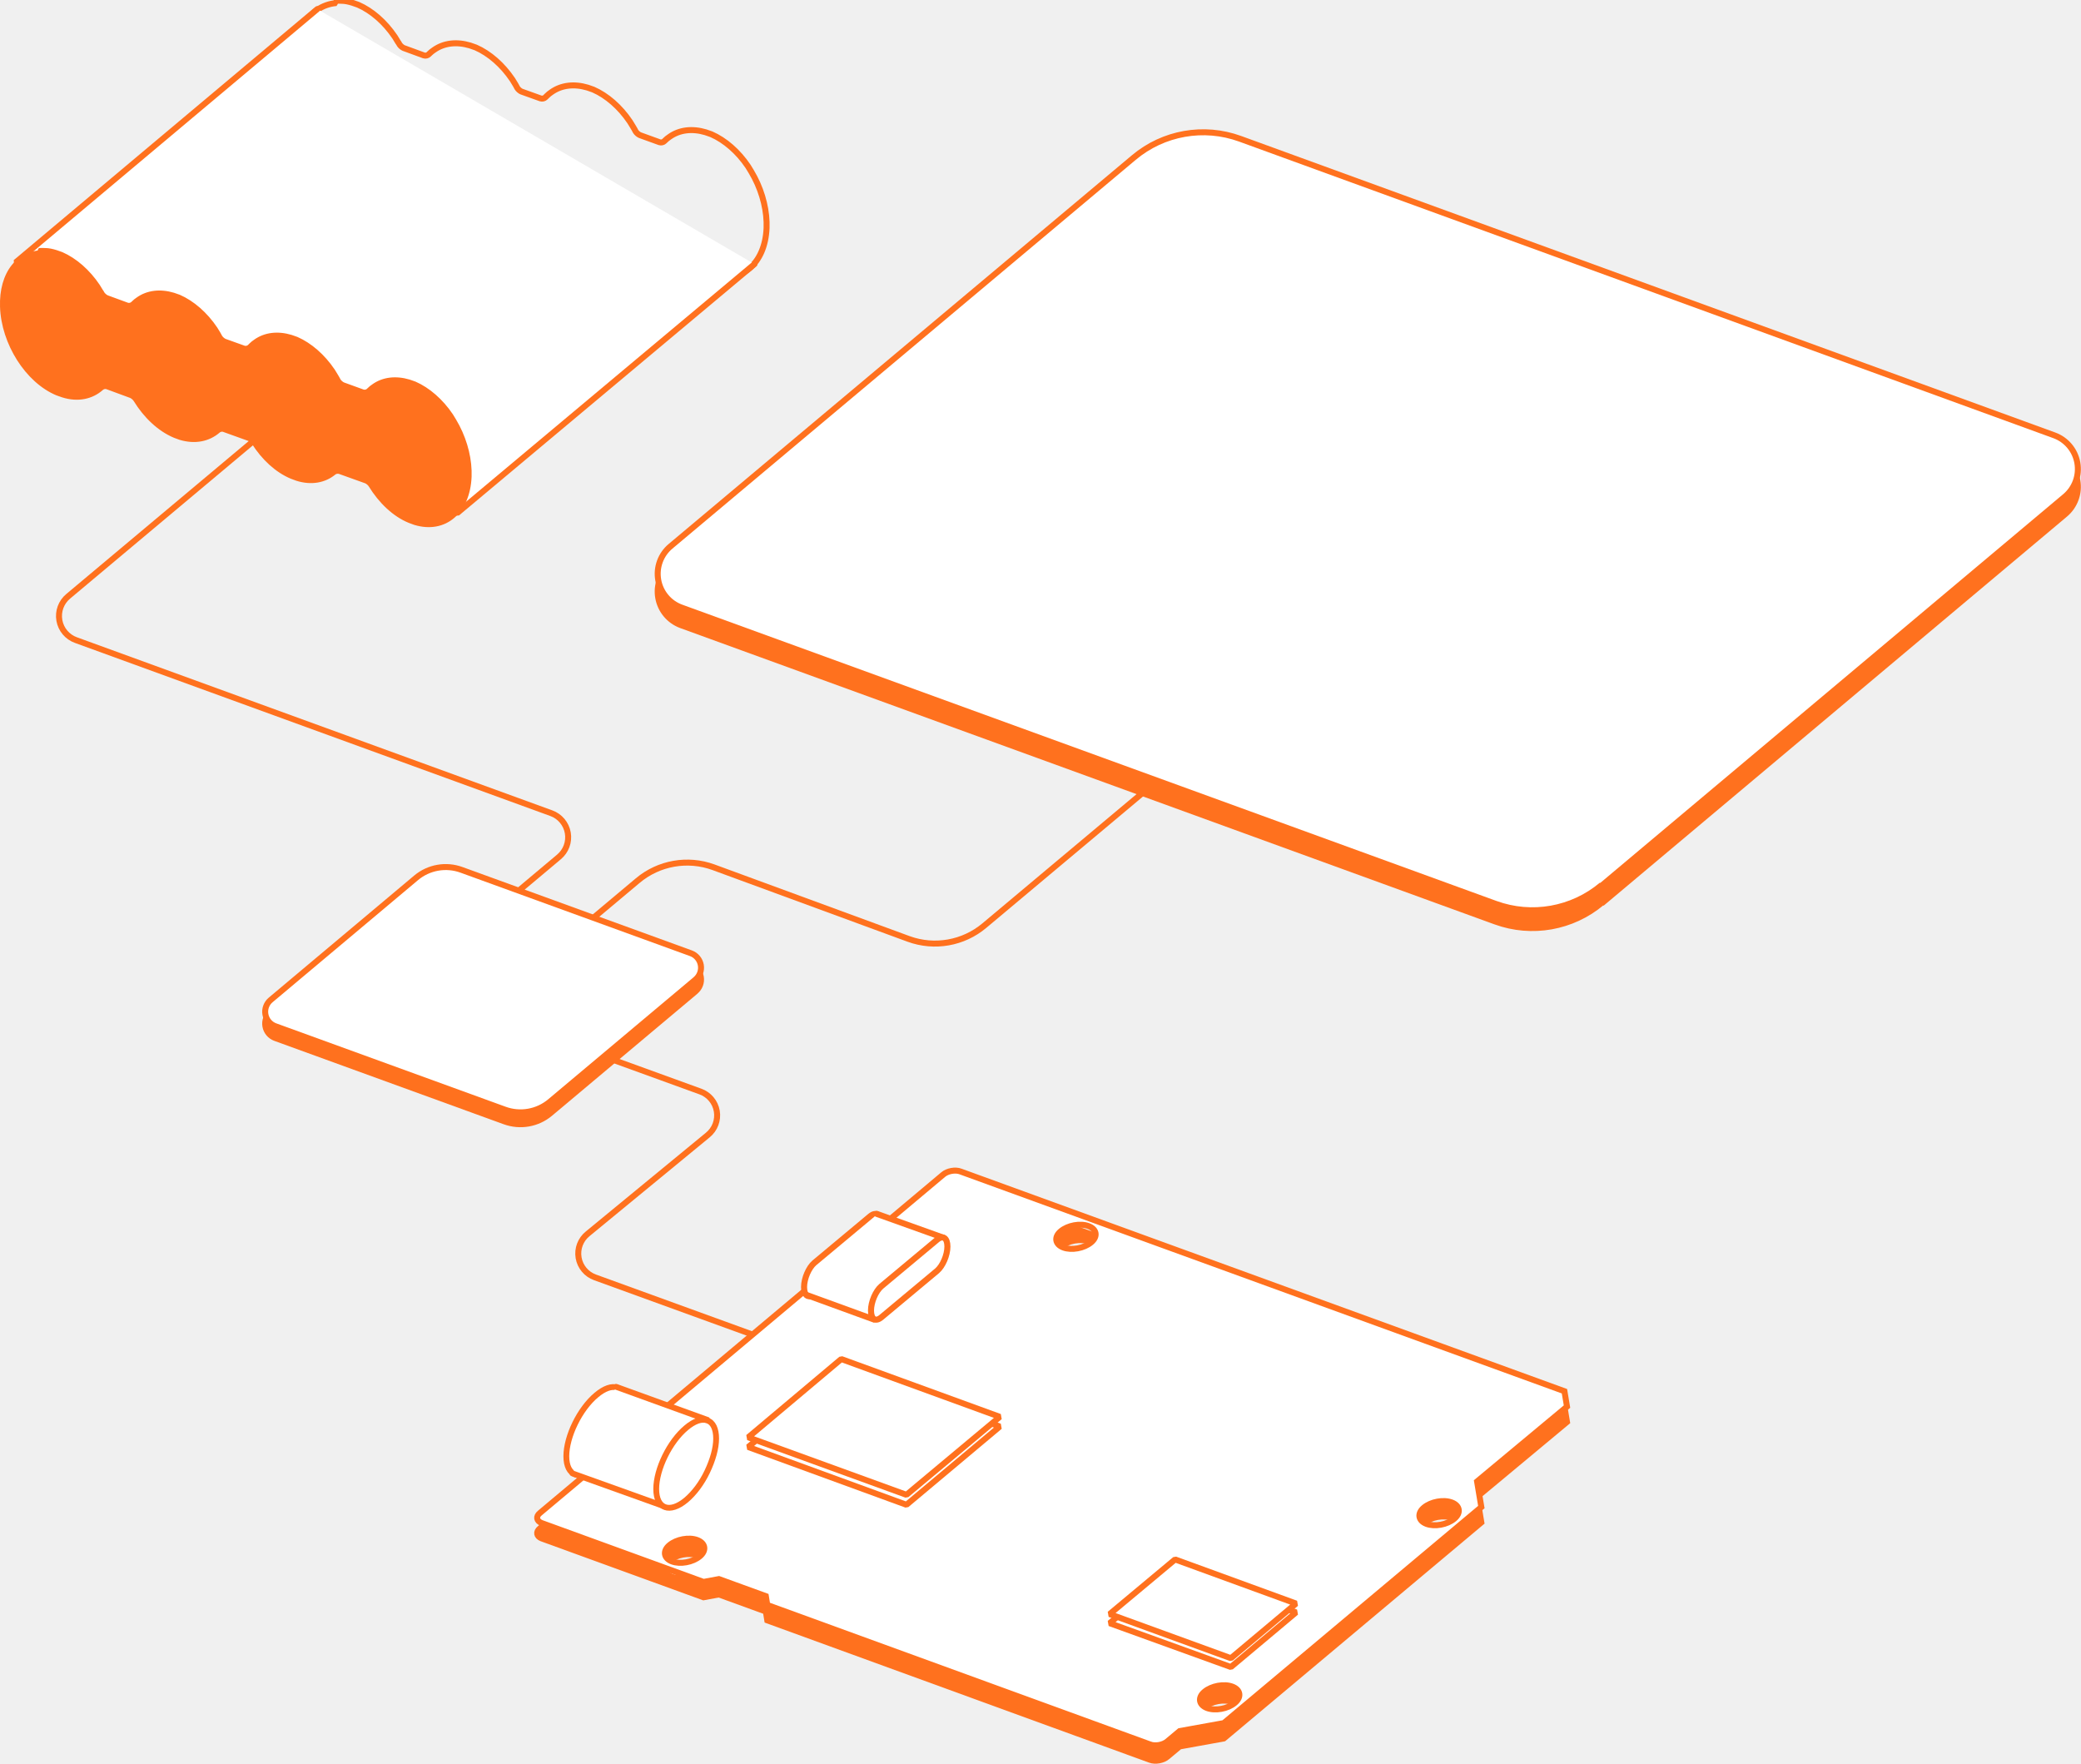
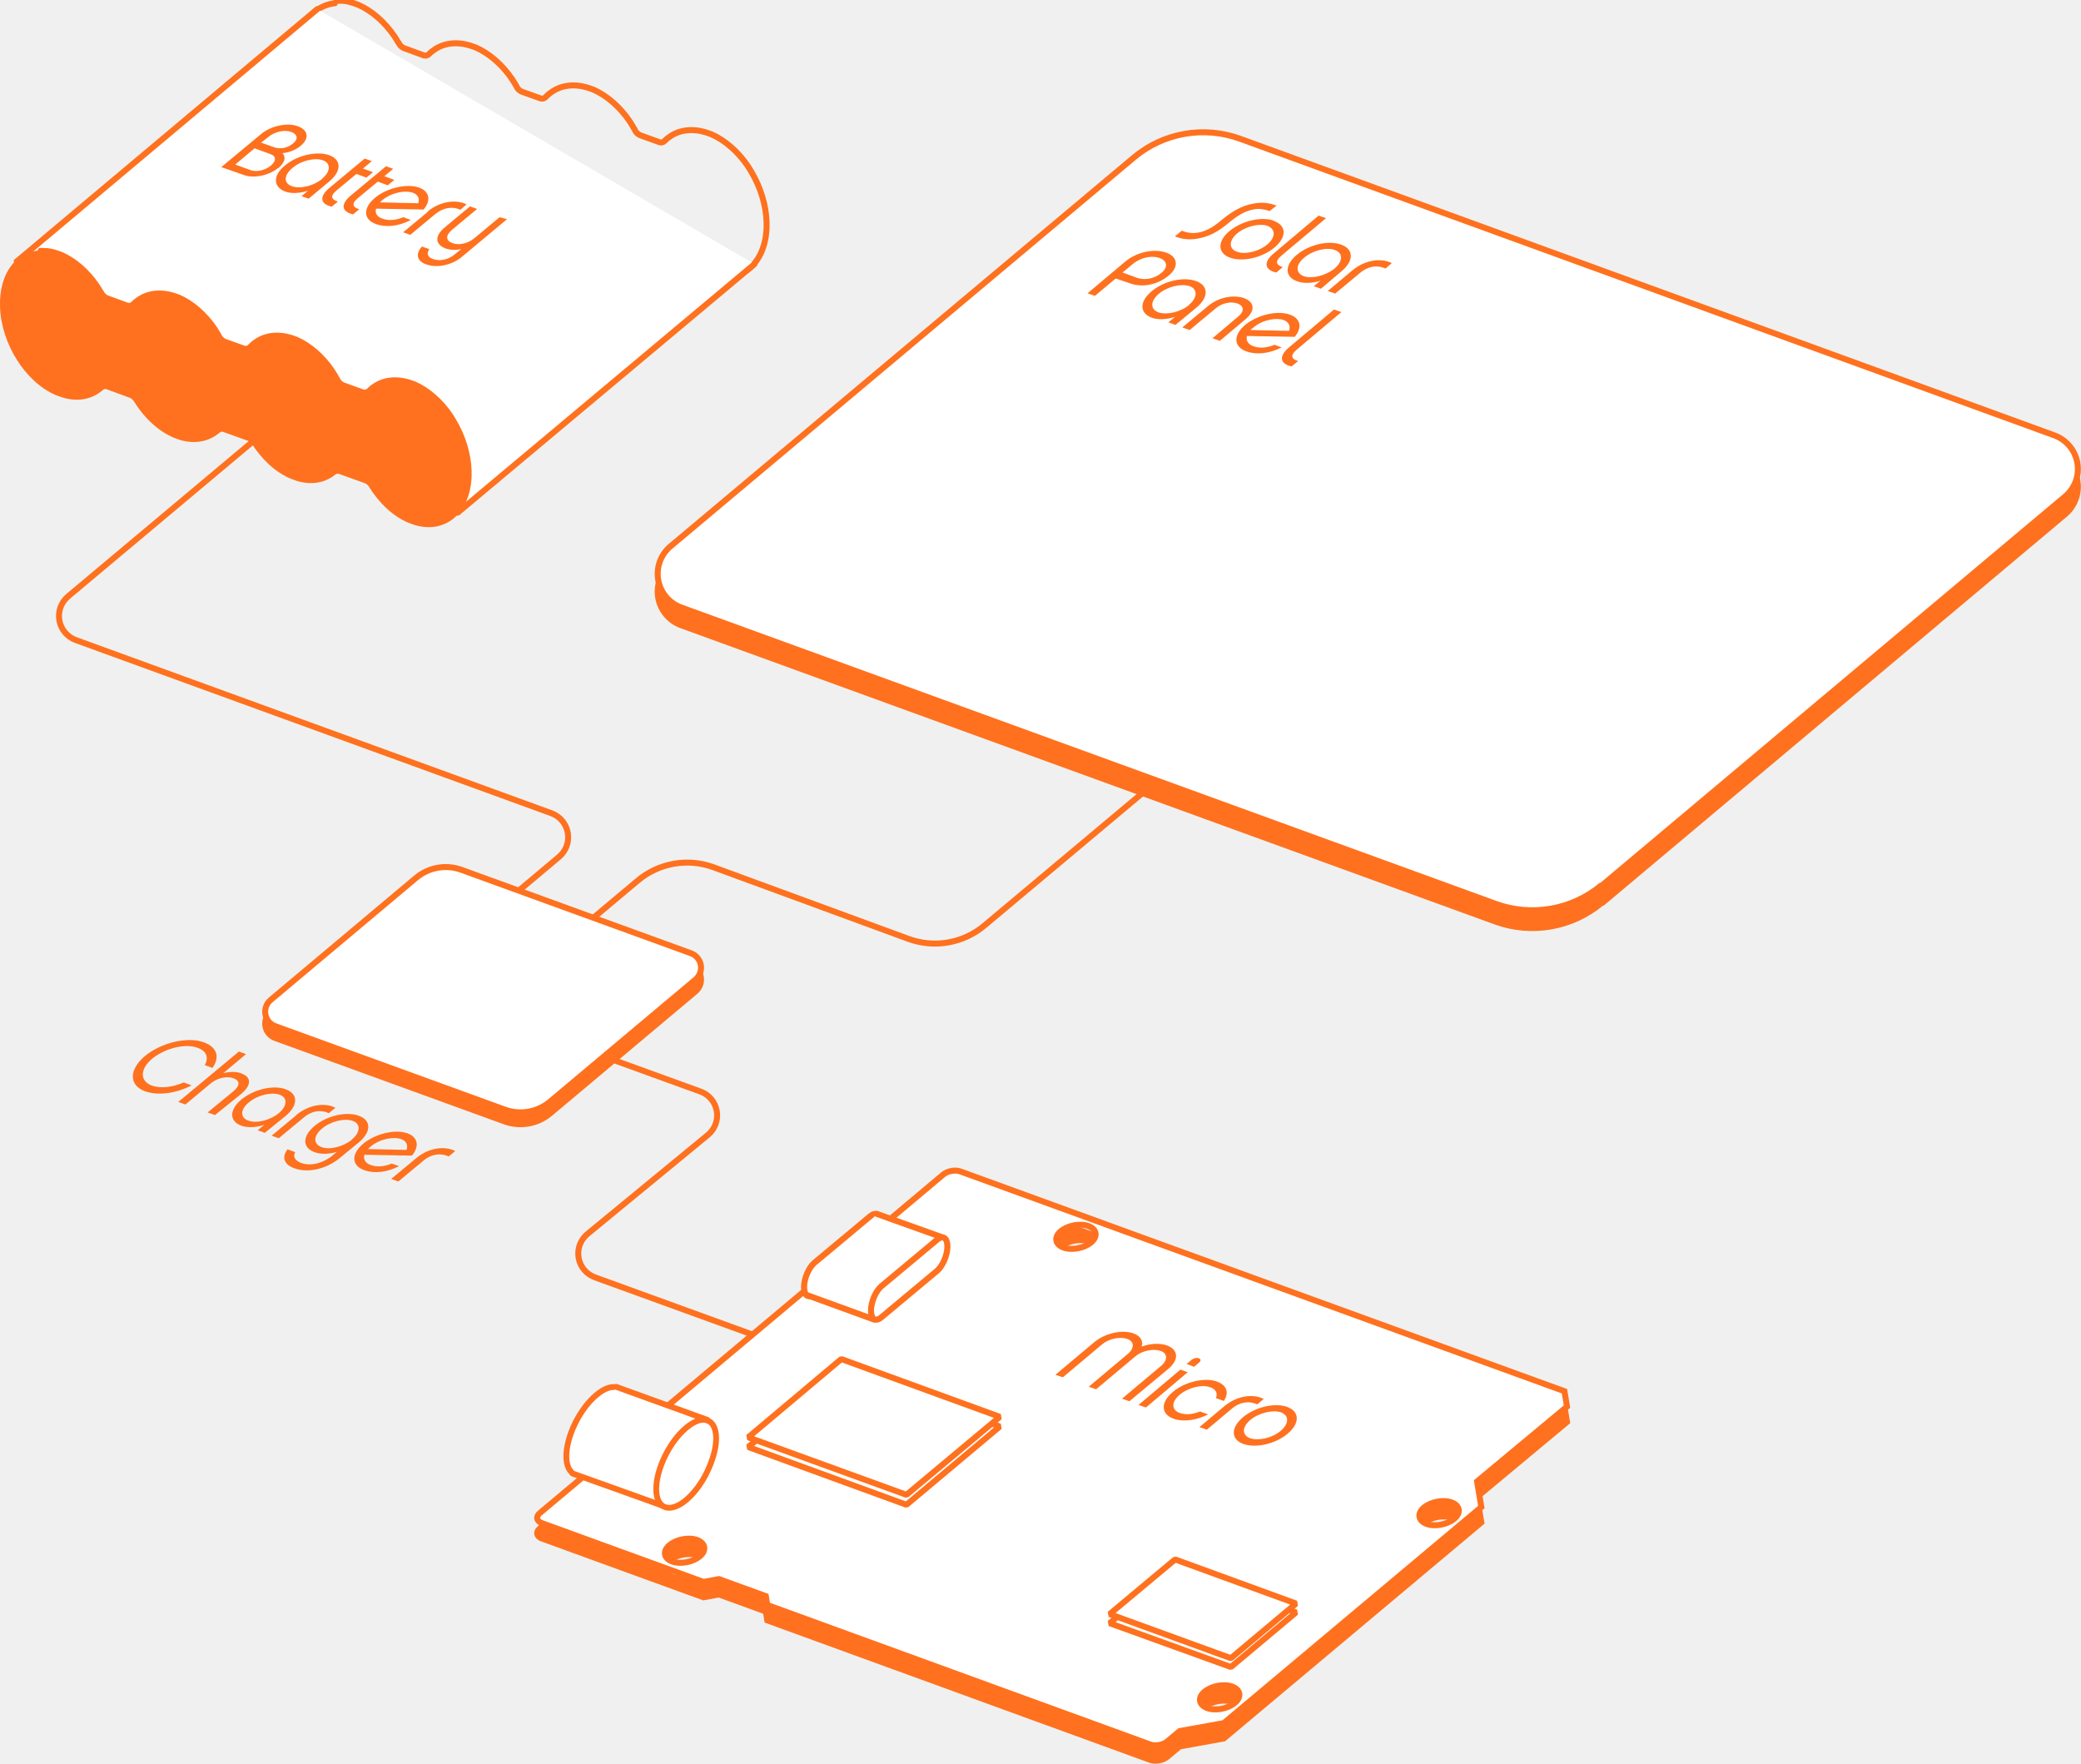
<svg xmlns="http://www.w3.org/2000/svg" width="7.312in" height="6.196in" viewBox="0 0 7.312 6.196" version="1.1" id="svg1" xml:space="preserve">
  <defs id="defs1">
    <style id="style1">
      .st0 {
        font-size: 2.8px;
      }

      .st0, .st1, .st2, .st3, .st4, .st5, .st6, .st7, .st8, .st9, .st10, .st11, .st12 {
        fill: #fff;
      }

      .st0, .st1, .st2, .st4, .st13, .st14, .st5, .st15, .st16, .st6, .st7, .st17, .st8, .st9, .st18, .st10, .st19, .st20, .st21, .st11, .st12 {
        isolation: isolate;
      }

      .st0, .st1, .st5, .st6, .st7, .st9, .st12 {
        font-family: ArialMT, Arial;
      }

      .st1 {
        font-size: 4.7px;
      }

      .st22 {
        fill: #80795b;
      }

      .st23 {
        fill: #d1c690;
      }

      .st24 {
        fill: #5e5b43;
      }

      .st2 {
        opacity: .6;
      }

      .st25 {
        stroke-width: .9px;
      }

      .st25, .st26, .st27, .st28, .st20, .st29 {
        fill: none;
      }

      .st25, .st27, .st28, .st29 {
        stroke-miterlimit: 5;
      }

      .st25, .st28 {
        stroke: #fff;
      }

      .st30 {
        fill-opacity: .3;
      }

      .st30, .st31 {
        fill: #3d3d3d;
      }

      .st32 {
        fill: #494949;
      }

      .st33 {
        fill: lime;
      }

      .st33, .st34 {
        fill-opacity: .4;
      }

      .st35 {
        fill: #22b573;
        fill-opacity: .7;
      }

      .st36 {
        fill: #b8af82;
      }

      .st37 {
        fill: #303030;
      }

      .st38 {
        fill: #0f7391;
      }

      .st4 {
        opacity: .3;
      }

      .st13 {
        stroke: #565656;
      }

      .st13, .st14 {
        opacity: .2;
      }

      .st13, .st20 {
        stroke-miterlimit: 12.5;
        stroke-width: .3px;
      }

      .st39, .st21 {
        fill: #f2f2f2;
      }

      .st40 {
        fill: #404040;
      }

      .st5 {
        font-size: 5.8px;
      }

      .st41 {
        fill: #1f1f1f;
      }

      .st16, .st11 {
        opacity: .1;
      }

      .st6 {
        font-size: 7.7px;
      }

      .st42 {
        fill: #373737;
      }

      .st7 {
        font-size: 5.2px;
      }

      .st17 {
        opacity: 0;
      }

      .st43 {
        fill: #8c8663;
      }

      .st8, .st19, .st20, .st21 {
        opacity: .5;
      }

      .st34 {
        fill: #ff0;
      }

      .st27 {
        stroke-width: 1px;
      }

      .st27, .st29 {
        stroke: #9a916c;
      }

      .st9 {
        font-size: 4.2px;
      }

      .st44 {
        fill: #6d6d6d;
      }

      .st45 {
        fill: #333;
      }

      .st46 {
        fill: #474747;
      }

      .st47 {
        fill: #8d8455;
      }

      .st48 {
        fill: #595959;
      }

      .st49 {
        fill: #1a1a1a;
      }

      .st50 {
        fill: #9a916c;
      }

      .st51 {
        fill: #999;
      }

      .st18, .st10 {
        opacity: .2;
      }

      .st52 {
        fill: #232323;
      }

      .st53 {
        fill: #852725;
      }

      .st54 {
        fill: #641d1c;
      }

      .st55, .st19 {
        fill: #ccc;
      }

      .st56 {
        fill: #b3b3b3;
      }

      .st28 {
        stroke-linecap: round;
        stroke-width: 1.1px;
      }

      .st57 {
        fill: #2a2a29;
      }

      .st58 {
        fill: gray;
      }

      .st59 {
        fill: #8d8c8c;
      }

      .st60 {
        fill: #9d956c;
      }

      .st20 {
        stroke: #000;
      }

      .st61 {
        fill: #0f0f0f;
        fill-opacity: .4;
      }

      .st29 {
        stroke-width: 1.1px;
      }

      .st62 {
        fill: #e6e6e6;
      }

      .st12 {
        font-size: 4.6px;
      }
    </style>
    <clipPath clipPathUnits="userSpaceOnUse" id="clipPath645">
      <path d="M -1.568,18.351 H 2.423 V 1.9662608e-4 h -3.991 z" id="path645" style="stroke-width:1" />
    </clipPath>
    <clipPath clipPathUnits="userSpaceOnUse" id="clipPath646">
      <path d="M -8.946,3.0171548e-4 H 1.9822466e-4 V -17.405 H -8.946 Z" id="path646" style="stroke-width:1" />
    </clipPath>
    <clipPath clipPathUnits="userSpaceOnUse" id="clipPath647">
      <path d="M -1.967777e-4,3.664 H 7.317 V -4.0087155e-4 H -1.967777e-4 Z" id="path647" style="stroke-width:1" />
    </clipPath>
    <clipPath clipPathUnits="userSpaceOnUse" id="clipPath648">
      <path d="M -7.088,13.741 H 1.844 V -5.0335323e-4 h -8.932 z" id="path648" style="stroke-width:1" />
    </clipPath>
    <clipPath clipPathUnits="userSpaceOnUse" id="clipPath649">
      <path d="M -18.351,2.423 H -9.9182986e-5 v -3.991 H -18.351 Z" id="path649" style="stroke-width:1" />
    </clipPath>
    <clipPath clipPathUnits="userSpaceOnUse" id="clipPath650">
      <path d="M -9.6772378e-5,-5.0352573e-4 H 17.405 V -8.947 H -9.6772378e-5 Z" id="path650" style="stroke-width:1" />
    </clipPath>
    <clipPath clipPathUnits="userSpaceOnUse" id="clipPath651">
      <path d="M -3.664,7.317 H 9.8314649e-5 V 7.14719e-5 H -3.664 Z" id="path651" style="stroke-width:1" />
    </clipPath>
    <clipPath clipPathUnits="userSpaceOnUse" id="clipPath652">
      <path d="M -13.741,1.844 H 2.0079633e-4 v -8.932 H -13.741 Z" id="path652" style="stroke-width:1" />
    </clipPath>
  </defs>
  <g id="layer2" transform="translate(-0.4925151,-2.087903)">
    <g id="g676" transform="translate(-0.04166666,0.8958333)">
      <path style="fill:none;fill-opacity:1;stroke:#ff711e;stroke-width:0.021;stroke-linecap:round;stroke-linejoin:bevel;stroke-dasharray:none;stroke-dashoffset:0;stroke-opacity:1" d="M 2.119,4.836 2.775,4.286 a 0.27,0.27 170.079 0 1 0.266,-0.047 l 0.686,0.252 a 0.27,0.27 170.079 0 0 0.266,-0.047 L 4.617,3.921 4.737,3.821" id="path667" />
      <path style="fill:none;fill-opacity:1;stroke:#ff711e;stroke-width:0.021;stroke-linecap:round;stroke-linejoin:bevel;stroke-dasharray:none;stroke-dashoffset:0;stroke-opacity:1" d="M 1.963,4.652 2.498,4.203 A 0.09,0.09 80 0 0 2.471,4.049 L 0.801,3.441 A 0.09,0.09 80 0 1 0.774,3.287 L 1.85,2.385" id="path675" />
      <path style="fill:none;fill-opacity:1;stroke:#ff711e;stroke-width:0.021;stroke-linecap:round;stroke-linejoin:bevel;stroke-dasharray:none;stroke-dashoffset:0;stroke-opacity:1" d="M 3.272,5.915 2.625,5.68 A 0.089,0.089 80.259 0 1 2.599,5.527 L 3.021,5.18 A 0.089,0.089 80.259 0 0 2.995,5.027 L 2.634,4.896 2.487,4.842" id="path676" />
    </g>
  </g>
-   <g id="layer1" style="display:inline" transform="translate(-0.4925151,-2.087903)">
+   <g id="layer1" style="display:inline" transform="translate(-0.492515, -2.0879)">
    <g id="g664" style="fill:#ffffff;fill-opacity:1" transform="translate(0.06249999,0.8958333)">
      <path id="path11835" style="fill:#ff711e;fill-opacity:1;fill-rule:nonzero;stroke:#ff711e;stroke-width:0.021;stroke-dasharray:none;stroke-opacity:1" d="m 2.782,6.675 c -0.024,0.02 -0.02,0.046 0.009,0.057 0.029,0.011 0.073,0.003 0.098,-0.018 l 1.3e-4,-1.1e-4 c 0.024,-0.02 0.02,-0.046 -0.009,-0.057 -0.029,-0.011 -0.073,-0.003 -0.098,0.018 z m 1.375,-1.103 c -0.024,0.02 -0.02,0.046 0.009,0.057 0.029,0.011 0.073,0.003 0.098,-0.018 l 1.2e-4,-10e-5 c 0.024,-0.02 0.02,-0.046 -0.009,-0.057 -0.029,-0.011 -0.073,-0.003 -0.098,0.018 z m 0.505,1.618 c -0.024,0.02 -0.02,0.046 0.009,0.057 0.029,0.011 0.073,0.003 0.098,-0.018 l 1.6e-4,-1.3e-4 c 0.024,-0.02 0.02,-0.046 -0.009,-0.057 -0.029,-0.011 -0.073,-0.003 -0.098,0.018 z m 0.771,-0.647 c -0.024,0.02 -0.02,0.046 0.009,0.057 0.029,0.011 0.073,0.003 0.098,-0.018 l 1.5e-4,-1.3e-4 c 0.024,-0.02 0.02,-0.046 -0.009,-0.057 -0.029,-0.011 -0.073,-0.003 -0.098,0.018 z m 0.187,-0.092 0.015,0.09 -0.905,0.759 -0.155,0.028 -0.043,0.036 c -0.015,0.013 -0.043,0.018 -0.061,0.011 h -10e-6 l -1.345,-0.49 -0.005,-0.031 -0.165,-0.06 -0.054,0.01 -0.569,-0.207 c -0.018,-0.007 -0.021,-0.023 -0.006,-0.035 l 1.417,-1.189 c 0.015,-0.013 0.043,-0.018 0.061,-0.011 l 2.122,0.772 0.009,0.054 z" />
      <path id="path654" style="fill:#ffffff;fill-opacity:1;fill-rule:nonzero;stroke:#ff711e;stroke-width:0.021;stroke-dasharray:none;stroke-opacity:1" d="m 2.782,6.621 c -0.024,0.02 -0.02,0.046 0.009,0.057 0.029,0.011 0.073,0.003 0.098,-0.018 l 1.3e-4,-1.1e-4 c 0.024,-0.02 0.02,-0.046 -0.009,-0.057 -0.029,-0.011 -0.073,-0.003 -0.098,0.018 z m 1.375,-1.103 c -0.024,0.02 -0.02,0.046 0.009,0.057 0.029,0.011 0.073,0.003 0.098,-0.018 l 1.2e-4,-10e-5 c 0.024,-0.02 0.02,-0.046 -0.009,-0.057 -0.029,-0.011 -0.073,-0.003 -0.098,0.018 z m 0.505,1.618 c -0.024,0.02 -0.02,0.046 0.009,0.057 0.029,0.011 0.073,0.003 0.098,-0.018 l 1.6e-4,-1.3e-4 c 0.024,-0.02 0.02,-0.046 -0.009,-0.057 -0.029,-0.011 -0.073,-0.003 -0.098,0.018 z m 0.771,-0.647 c -0.024,0.02 -0.02,0.046 0.009,0.057 0.029,0.011 0.073,0.003 0.098,-0.018 l 1.5e-4,-1.3e-4 c 0.024,-0.02 0.02,-0.046 -0.009,-0.057 -0.029,-0.011 -0.073,-0.003 -0.098,0.018 z m 0.187,-0.092 0.015,0.09 -0.905,0.759 -0.155,0.028 -0.043,0.036 c -0.015,0.013 -0.043,0.018 -0.061,0.011 h -10e-6 l -1.345,-0.49 -0.005,-0.031 -0.165,-0.06 -0.054,0.01 -0.569,-0.207 c -0.018,-0.007 -0.021,-0.023 -0.006,-0.035 l 1.417,-1.189 c 0.015,-0.013 0.043,-0.018 0.061,-0.011 l 2.122,0.772 0.009,0.054 z" />
      <g id="g658" transform="matrix(1.074281,0,0,1.074656,0.310032,1.351108)" style="fill:#ffffff;fill-opacity:1;stroke-width:0.019;stroke-dasharray:none">
        <path id="path656" style="fill:#ffffff;fill-opacity:1;stroke:#ff711e;stroke-width:0.019;stroke-linecap:round;stroke-linejoin:bevel;stroke-dasharray:none;stroke-opacity:1" d="m 2.16,4.448 c 0,-0.031 -0.01,-0.053 -0.029,-0.059 -0.018,-0.007 -0.043,0.002 -0.069,0.024 -0.054,0.045 -0.098,0.135 -0.098,0.2 0,0.065 0.044,0.081 0.098,0.036 0.026,-0.022 0.051,-0.055 0.069,-0.093 0.018,-0.038 0.029,-0.076 0.029,-0.108 z" />
        <path style="fill:#ffffff;fill-opacity:1;stroke:#ff711e;stroke-width:0.019;stroke-linecap:round;stroke-linejoin:bevel;stroke-dasharray:none;stroke-dashoffset:0;stroke-opacity:1" d="M 1.984,4.669 2.291,4.779 2.428,4.495 2.127,4.386" id="path658" />
        <path id="path657" style="fill:#ffffff;fill-opacity:1;stroke:#ff711e;stroke-width:0.019;stroke-linecap:round;stroke-linejoin:bevel;stroke-dasharray:none;stroke-opacity:1" d="m 2.454,4.555 c 0,-0.031 -0.01,-0.053 -0.029,-0.059 -0.018,-0.007 -0.043,0.002 -0.069,0.024 -0.054,0.045 -0.098,0.135 -0.098,0.2 0,0.065 0.044,0.081 0.098,0.036 0.026,-0.022 0.051,-0.055 0.069,-0.093 0.018,-0.038 0.029,-0.076 0.029,-0.108 z" />
      </g>
      <path style="fill:#ffffff;fill-opacity:1;stroke:#ff711e;stroke-width:0.021;stroke-linecap:round;stroke-linejoin:bevel;stroke-dasharray:none;stroke-dashoffset:0;stroke-opacity:1" d="M 3.059,6.276 3.615,6.479 3.943,6.204 3.386,6.002 Z" id="path659" />
      <path style="fill:#ffffff;fill-opacity:1;stroke:#ff711e;stroke-width:0.021;stroke-linecap:round;stroke-linejoin:bevel;stroke-dasharray:none;stroke-dashoffset:0;stroke-opacity:1" d="M 3.059,6.242 3.615,6.444 3.943,6.17 3.386,5.967 Z" id="path659-2" />
      <g id="g662" transform="matrix(0.9259355,0,0,0.925455,0.8542896,1.950355)" style="fill:#ffffff;fill-opacity:1;stroke-width:0.023;stroke-dasharray:none">
        <path id="rect659" style="fill:#ffffff;fill-opacity:1;stroke:#ff711e;stroke-width:0.023;stroke-linecap:round;stroke-linejoin:bevel;stroke-dasharray:none;stroke-opacity:1" d="m 2.632,3.975 0.212,-0.177 c 0.022,-0.018 0.039,-0.007 0.039,0.026 0,0.033 -0.018,0.074 -0.039,0.092 l -0.212,0.177 c -0.022,0.018 -0.039,0.007 -0.039,-0.026 0,-0.033 0.018,-0.074 0.039,-0.092 z" />
        <path style="fill:#ffffff;fill-opacity:1;stroke:#ff711e;stroke-width:0.023;stroke-linecap:round;stroke-linejoin:bevel;stroke-dasharray:none;stroke-dashoffset:0;stroke-opacity:1" d="m 2.603,4.097 0.258,0.094 0.262,-0.311 -0.254,-0.091" id="path662" />
        <path id="path661" style="fill:#ffffff;fill-opacity:1;stroke:#ff711e;stroke-width:0.023;stroke-linecap:round;stroke-linejoin:bevel;stroke-dasharray:none;stroke-opacity:1" d="m 2.886,4.064 0.212,-0.177 c 0.022,-0.018 0.039,-0.007 0.039,0.026 0,0.033 -0.018,0.074 -0.039,0.092 l -0.212,0.177 c -0.022,0.018 -0.039,0.007 -0.039,-0.026 0,-0.033 0.018,-0.074 0.039,-0.092 z" />
      </g>
      <path style="fill:#ffffff;fill-opacity:1;stroke:#ff711e;stroke-width:0.021;stroke-linecap:round;stroke-linejoin:bevel;stroke-dasharray:none;stroke-dashoffset:0;stroke-opacity:1" d="M 4.755,7.049 4.329,6.895 4.559,6.702 4.984,6.857 Z" id="path664" />
      <path style="fill:#ffffff;fill-opacity:1;stroke:#ff711e;stroke-width:0.021;stroke-linecap:round;stroke-linejoin:bevel;stroke-dasharray:none;stroke-dashoffset:0;stroke-opacity:1" d="M 4.755,7.018 4.329,6.863 4.559,6.671 4.984,6.826 Z" id="path663" />
    </g>
    <g id="g665" transform="translate(0.06249999,0.8958333)">
      <path style="fill:#ff711e;fill-opacity:1;stroke:#ff711e;stroke-width:0.021;stroke-linecap:round;stroke-linejoin:bevel;stroke-dasharray:none;stroke-dashoffset:0;stroke-opacity:1" d="M 6.058,4.366 7.686,2.999 A 0.126,0.126 80 0 0 7.648,2.784 L 4.787,1.742 a 0.379,0.379 170 0 0 -0.373,0.066 L 2.786,3.174 a 0.126,0.126 80 0 0 0.038,0.215 l 2.861,1.041 a 0.379,0.379 170 0 0 0.373,-0.066 z" id="path665" />
      <path style="fill:#ffffff;stroke:#ff711e;stroke-width:0.021;stroke-linecap:round;stroke-linejoin:bevel;stroke-dasharray:none;stroke-dashoffset:0;stroke-opacity:1" d="M 6.058,4.366 7.686,2.999 A 0.126,0.126 80 0 0 7.648,2.784 L 4.787,1.742 a 0.379,0.379 170 0 0 -0.373,0.066 L 2.786,3.174 a 0.126,0.126 80 0 0 0.038,0.215 l 2.861,1.041 a 0.379,0.379 170 0 0 0.373,-0.066 z" id="path665-2" transform="translate(0,-0.06249999)" />
    </g>
    <path style="fill:#ff711e;fill-opacity:1;stroke:#ff711e;stroke-width:0.021;stroke-linecap:round;stroke-linejoin:bevel;stroke-dasharray:none;stroke-dashoffset:0;stroke-opacity:1" d="M 2.873,4.676 2.363,5.104 A 0.162,0.162 170 0 1 2.203,5.132 L 1.397,4.839 a 0.054,0.054 80 0 1 -0.016,-0.092 L 1.892,4.318 a 0.162,0.162 170 0 1 0.16,-0.028 l 0.806,0.293 a 0.054,0.054 80 0 1 0.016,0.092 z" id="path666" transform="translate(0.06249999,0.8958333)" />
    <path style="fill:#ffffff;fill-opacity:1;stroke:#ff711e;stroke-width:0.021;stroke-linecap:round;stroke-linejoin:bevel;stroke-dasharray:none;stroke-dashoffset:0;stroke-opacity:1" d="M 2.873,4.676 2.363,5.104 A 0.162,0.162 170 0 1 2.203,5.132 L 1.397,4.839 a 0.054,0.054 80 0 1 -0.016,-0.092 L 1.892,4.318 a 0.162,0.162 170 0 1 0.16,-0.028 l 0.806,0.293 a 0.054,0.054 80 0 1 0.016,0.092 z" id="path666-3" transform="translate(0.06249999,0.8541667)" />
    <g id="g674" transform="translate(0.06249999,0.8958333)">
      <path id="path669" style="fill:none;stroke:#ff711e;stroke-width:0.021;stroke-linecap:round;stroke-linejoin:bevel;stroke-dasharray:none" d="m 0.426,2.833 c -0.024,0.002 -0.047,0.01 -0.067,0.024 -0.005,0.003 -0.012,0.009 -0.016,0.013 -0.032,0.031 -0.05,0.079 -0.052,0.135 -2.027e-4,0.006 -1.9986e-4,0.015 -5.47e-6,0.021 0.004,0.129 0.089,0.263 0.195,0.307 0.005,0.002 0.014,0.005 0.02,0.007 0.054,0.017 0.103,0.006 0.138,-0.025 0.004,-0.004 0.012,-0.006 0.017,-0.004 l 0.084,0.031 c 0.005,0.002 0.012,0.008 0.015,0.013 0.035,0.057 0.084,0.104 0.139,0.127 0.005,0.002 0.014,0.005 0.019,0.007 0.053,0.016 0.101,0.006 0.136,-0.024 0.004,-0.004 0.012,-0.006 0.017,-0.004 l 0.089,0.032 c 0.005,0.002 0.012,0.008 0.015,0.012 0.035,0.055 0.082,0.099 0.135,0.121 0.005,0.002 0.014,0.005 0.019,0.007 0.051,0.016 0.098,0.007 0.132,-0.021 0.005,-0.004 0.012,-0.005 0.018,-0.003 l 0.092,0.033 c 0.005,0.002 0.012,0.008 0.015,0.013 0.035,0.057 0.084,0.104 0.138,0.126 0.005,0.002 0.014,0.005 0.019,0.007 0.106,0.032 0.19,-0.039 0.195,-0.165 2.023e-4,-0.006 1.993e-4,-0.015 1.7e-6,-0.021 -0.002,-0.059 -0.021,-0.122 -0.054,-0.177 -0.003,-0.005 -0.008,-0.013 -0.011,-0.018 -0.035,-0.052 -0.081,-0.092 -0.129,-0.113 -0.005,-0.002 -0.014,-0.005 -0.02,-0.007 -0.047,-0.014 -0.092,-0.009 -0.127,0.016 -0.005,0.003 -0.012,0.009 -0.016,0.013 -7.376e-4,7.245e-4 -0.001,0.001 -0.002,0.002 -0.004,0.004 -0.011,0.006 -0.017,0.004 l -0.069,-0.025 c -0.005,-0.002 -0.012,-0.008 -0.015,-0.013 -0.003,-0.006 -0.006,-0.011 -0.009,-0.016 -0.003,-0.005 -0.008,-0.013 -0.011,-0.018 -0.035,-0.052 -0.081,-0.092 -0.129,-0.113 -0.005,-0.002 -0.014,-0.005 -0.02,-0.007 -0.047,-0.014 -0.092,-0.009 -0.127,0.016 -0.005,0.003 -0.012,0.009 -0.016,0.013 -0.002,0.002 -0.004,0.004 -0.005,0.005 -0.004,0.004 -0.011,0.006 -0.017,0.004 l -0.067,-0.024 c -0.005,-0.002 -0.012,-0.008 -0.015,-0.013 -0.002,-0.004 -0.004,-0.007 -0.006,-0.011 -0.003,-0.005 -0.008,-0.013 -0.011,-0.018 -0.035,-0.052 -0.081,-0.092 -0.129,-0.113 -0.005,-0.002 -0.014,-0.005 -0.02,-0.007 -0.047,-0.014 -0.092,-0.009 -0.127,0.016 -0.005,0.003 -0.012,0.009 -0.016,0.013 -6.6932e-4,6.569e-4 -0.001,0.001 -0.002,0.002 -0.004,0.004 -0.011,0.006 -0.017,0.004 l -0.071,-0.026 c -0.005,-0.002 -0.012,-0.008 -0.015,-0.013 -0.001,-0.003 -0.003,-0.005 -0.005,-0.008 -0.003,-0.005 -0.008,-0.013 -0.011,-0.018 -0.035,-0.052 -0.081,-0.092 -0.129,-0.113 -0.005,-0.002 -0.014,-0.005 -0.02,-0.007 -0.013,-0.004 -0.026,-0.007 -0.039,-0.007 -0.006,-3.827e-4 -0.015,-3.735e-4 -0.021,4.91e-5 z" transform="translate(1.185529,-1.630182)" />
      <path style="fill:#ffffff;fill-opacity:1;stroke:#ff711e;stroke-width:0.021;stroke-linecap:round;stroke-linejoin:bevel;stroke-dasharray:none;stroke-dashoffset:0;stroke-opacity:1" d="M 1.545,1.224 0.485,2.114 2.036,2.995 3.081,2.12" id="path674" />
      <path id="path672" style="fill:#ff711e;fill-opacity:1;stroke:#ff711e;stroke-width:0.01;stroke-linecap:round;stroke-linejoin:bevel" d="m 0.426,2.833 c -0.024,0.002 -0.047,0.01 -0.067,0.024 -0.005,0.003 -0.012,0.009 -0.016,0.013 -0.032,0.031 -0.05,0.079 -0.052,0.135 -2.027e-4,0.006 -1.9986e-4,0.015 -5.47e-6,0.021 0.004,0.129 0.089,0.263 0.195,0.307 0.005,0.002 0.014,0.005 0.02,0.007 0.054,0.017 0.103,0.006 0.138,-0.025 0.004,-0.004 0.012,-0.006 0.017,-0.004 l 0.084,0.031 c 0.005,0.002 0.012,0.008 0.015,0.013 0.035,0.057 0.084,0.104 0.139,0.127 0.005,0.002 0.014,0.005 0.019,0.007 0.053,0.016 0.101,0.006 0.136,-0.024 0.004,-0.004 0.012,-0.006 0.017,-0.004 l 0.089,0.032 c 0.005,0.002 0.012,0.008 0.015,0.012 0.035,0.055 0.082,0.099 0.135,0.121 0.005,0.002 0.014,0.005 0.019,0.007 0.051,0.016 0.098,0.007 0.132,-0.021 0.005,-0.004 0.012,-0.005 0.018,-0.003 l 0.092,0.033 c 0.005,0.002 0.012,0.008 0.015,0.013 0.035,0.057 0.084,0.104 0.138,0.126 0.005,0.002 0.014,0.005 0.019,0.007 0.106,0.032 0.19,-0.039 0.195,-0.165 2.023e-4,-0.006 1.993e-4,-0.015 1.7e-6,-0.021 -0.002,-0.059 -0.021,-0.122 -0.054,-0.177 -0.003,-0.005 -0.008,-0.013 -0.011,-0.018 -0.035,-0.052 -0.081,-0.092 -0.129,-0.113 -0.005,-0.002 -0.014,-0.005 -0.02,-0.007 -0.047,-0.014 -0.092,-0.009 -0.127,0.016 -0.005,0.003 -0.012,0.009 -0.016,0.013 -7.376e-4,7.245e-4 -0.001,0.001 -0.002,0.002 -0.004,0.004 -0.011,0.006 -0.017,0.004 l -0.069,-0.025 c -0.005,-0.002 -0.012,-0.008 -0.015,-0.013 -0.003,-0.006 -0.006,-0.011 -0.009,-0.016 -0.003,-0.005 -0.008,-0.013 -0.011,-0.018 -0.035,-0.052 -0.081,-0.092 -0.129,-0.113 -0.005,-0.002 -0.014,-0.005 -0.02,-0.007 -0.047,-0.014 -0.092,-0.009 -0.127,0.016 -0.005,0.003 -0.012,0.009 -0.016,0.013 -0.002,0.002 -0.004,0.004 -0.005,0.005 -0.004,0.004 -0.011,0.006 -0.017,0.004 l -0.067,-0.024 c -0.005,-0.002 -0.012,-0.008 -0.015,-0.013 -0.002,-0.004 -0.004,-0.007 -0.006,-0.011 -0.003,-0.005 -0.008,-0.013 -0.011,-0.018 -0.035,-0.052 -0.081,-0.092 -0.129,-0.113 -0.005,-0.002 -0.014,-0.005 -0.02,-0.007 -0.047,-0.014 -0.092,-0.009 -0.127,0.016 -0.005,0.003 -0.012,0.009 -0.016,0.013 -6.6932e-4,6.569e-4 -0.001,0.001 -0.002,0.002 -0.004,0.004 -0.011,0.006 -0.017,0.004 l -0.071,-0.026 c -0.005,-0.002 -0.012,-0.008 -0.015,-0.013 -0.001,-0.003 -0.003,-0.005 -0.005,-0.008 -0.003,-0.005 -0.008,-0.013 -0.011,-0.018 -0.035,-0.052 -0.081,-0.092 -0.129,-0.113 -0.005,-0.002 -0.014,-0.005 -0.02,-0.007 -0.013,-0.004 -0.026,-0.007 -0.039,-0.007 -0.006,-3.827e-4 -0.015,-3.735e-4 -0.021,4.91e-5 z" transform="translate(0.1440978,-0.7565136)" />
    </g>
+     <g id="text4" style="font-weight:500;font-size:0.333px;line-height:0.9;font-family:'Monaspace Krypton Frozen';-inkscape-font-specification:'Monaspace Krypton Frozen Medium';letter-spacing:-0.015px;word-spacing:0.004px;fill:#ff711e;stroke-width:0.021;stroke-linecap:round;stroke-linejoin:bevel" aria-label="Solar&#10;Panel" transform="matrix(0,-1,-1,0,11.15182,2.631371)">
+       <path style="font-family:'Chalet Seventy';-inkscape-font-specification:'Chalet Seventy Medium';text-align:center;text-anchor:middle" d="m -0.179,6.174 c 0.011,0.028 0.013,0.055 0.006,0.087 -0.007,0.034 -0.023,0.065 -0.055,0.104 -0.033,0.039 -0.042,0.062 -0.046,0.086 -0.003,0.018 -8.99e-4,0.036 0.007,0.056 L -0.287,6.531 C -0.295,6.512 -0.301,6.485 -0.295,6.452 -0.288,6.412 -0.272,6.38 -0.237,6.339 -0.206,6.301 -0.197,6.278 -0.192,6.253 -0.189,6.236 -0.191,6.219 -0.198,6.198 Z m -0.053,0.009 c 0.016,0.045 -7.75e-4,0.114 -0.037,0.157 -0.035,0.042 -0.077,0.042 -0.093,-0.003 -0.016,-0.045 5.19e-4,-0.114 0.036,-0.156 0.036,-0.043 0.077,-0.043 0.093,0.002 z M -0.341,6.313 c 0.01,0.029 0.039,0.029 0.064,-2.2e-4 0.025,-0.03 0.037,-0.078 0.027,-0.107 C -0.262,6.176 -0.291,6.177 -0.316,6.207 -0.34,6.236 -0.352,6.284 -0.341,6.313 Z M -0.347,6.184 C -0.378,6.221 -0.405,6.216 -0.414,6.175 l 0.019,-0.023 c 0.006,0.02 0.018,0.031 0.04,0.005 l 0.132,-0.157 0.009,0.026 z m -0.062,-0.239 c 0.036,-0.043 0.077,-0.043 0.093,0.002 0.016,0.044 6.68e-4,0.112 -0.036,0.156 C -0.389,6.147 -0.43,6.145 -0.445,6.101 -0.453,6.079 -0.452,6.048 -0.443,6.02 L -0.462,6.043 -0.471,6.018 Z M -0.4,5.97 C -0.425,6.001 -0.437,6.049 -0.427,6.078 -0.416,6.107 -0.388,6.108 -0.362,6.077 -0.336,6.046 -0.324,5.998 -0.335,5.969 -0.345,5.94 -0.375,5.94 -0.4,5.97 Z M -0.406,5.907 -0.479,5.994 -0.488,5.968 -0.415,5.88 c 0.024,-0.028 0.028,-0.061 0.015,-0.089 l 0.019,-0.022 c 0.019,0.037 0.012,0.093 -0.025,0.138 z" id="path8" />
+       <path style="font-family:'Chalet Seventy';-inkscape-font-specification:'Chalet Seventy Medium';text-align:center;text-anchor:middle" d="m -0.424,6.552 c 0.03,-0.036 0.066,-0.031 0.08,0.01 0.015,0.043 0.002,0.104 -0.032,0.144 L -0.487,6.838 -0.496,6.812 -0.435,6.739 -0.452,6.689 C -0.468,6.645 -0.457,6.591 -0.424,6.552 Z m 0.009,0.026 C -0.435,6.602 -0.443,6.635 -0.432,6.666 l 0.018,0.049 0.03,-0.036 C -0.361,6.651 -0.353,6.612 -0.363,6.585 -0.373,6.557 -0.396,6.555 -0.415,6.578 Z M -0.537,6.455 c 0.036,-0.043 0.077,-0.043 0.093,0.002 0.016,0.044 6.86e-4,0.112 -0.036,0.156 C -0.517,6.657 -0.557,6.655 -0.573,6.612 -0.581,6.59 -0.579,6.559 -0.57,6.531 l -0.019,0.023 -0.009,-0.025 z m 0.009,0.026 C -0.553,6.511 -0.564,6.56 -0.554,6.589 -0.543,6.618 -0.515,6.618 -0.489,6.588 -0.463,6.557 -0.452,6.509 -0.462,6.479 -0.472,6.451 -0.502,6.451 -0.527,6.481 Z m -0.013,-0.092 C -0.522,6.367 -0.514,6.336 -0.523,6.311 -0.532,6.287 -0.551,6.287 -0.569,6.309 L -0.645,6.399 -0.654,6.373 -0.579,6.284 c 0.031,-0.037 0.061,-0.033 0.075,0.004 0.013,0.038 0.003,0.09 -0.028,0.127 L -0.607,6.505 -0.616,6.479 Z M -0.668,6.181 c -0.011,0.027 -0.013,0.052 -0.005,0.074 0.006,0.018 0.02,0.027 0.036,0.023 L -0.64,6.11 c 0.035,-0.029 0.066,-0.018 0.078,0.017 0.016,0.044 -7.32e-4,0.114 -0.036,0.157 -0.036,0.043 -0.077,0.041 -0.093,-0.004 -0.013,-0.036 -0.008,-0.081 0.014,-0.124 z m 0.06,0.075 C -0.579,6.223 -0.572,6.174 -0.581,6.149 -0.588,6.131 -0.602,6.124 -0.619,6.13 l 0.003,0.136 C -0.613,6.263 -0.611,6.26 -0.608,6.256 Z M -0.677,6.13 c -0.031,0.037 -0.058,0.032 -0.067,-0.009 l 0.019,-0.023 c 0.006,0.021 0.018,0.031 0.04,0.005 l 0.132,-0.157 0.009,0.026 z" id="path9" />
+     </g>
+     <path style="font-weight:500;font-size:0.333px;line-height:0.9;font-family:'Chalet Seventy';-inkscape-font-specification:'Chalet Seventy Medium';text-align:center;letter-spacing:-0.015px;word-spacing:0.004px;text-anchor:middle;fill:#ff711e;stroke-width:0.021;stroke-linecap:round;stroke-linejoin:bevel" d="m 1.47,2.679 c 0.022,-0.018 0.029,-0.038 0.015,-0.053 0.023,-0.002 0.046,-0.011 0.063,-0.025 0.032,-0.026 0.029,-0.056 -0.01,-0.07 -0.037,-0.013 -0.093,-8.3e-4 -0.127,0.027 l -0.141,0.117 0.08,0.028 c 0.037,0.013 0.089,3.73e-4 0.12,-0.025 z m -0.033,-0.111 c 0.02,-0.017 0.055,-0.025 0.078,-0.017 0.024,0.009 0.026,0.026 0.007,0.041 -0.021,0.018 -0.048,0.02 -0.067,0.013 l -0.045,-0.016 z m 0.007,0.102 c -0.019,0.016 -0.049,0.023 -0.07,0.016 l -0.055,-0.02 0.068,-0.057 0.055,0.02 c 0.023,0.008 0.021,0.025 0.002,0.041 z m 0.206,0.055 c 0.043,-0.036 0.043,-0.076 -8.8e-4,-0.092 -0.043,-0.015 -0.111,-5.41e-4 -0.155,0.036 -0.044,0.036 -0.042,0.076 7.9e-4,0.092 0.022,0.008 0.052,0.006 0.08,-0.003 l -0.023,0.019 0.025,0.009 z m -0.025,-0.009 c -0.03,0.025 -0.078,0.037 -0.107,0.026 -0.029,-0.01 -0.029,-0.038 0.002,-0.064 0.031,-0.026 0.078,-0.037 0.107,-0.027 0.028,0.01 0.028,0.039 -0.002,0.064 z m 0.055,0.08 c -0.02,-0.006 -0.031,-0.017 -0.005,-0.039 l 0.07,-0.058 0.035,0.013 0.023,-0.019 -0.035,-0.013 0.031,-0.026 -0.025,-0.009 -0.124,0.103 c -0.037,0.031 -0.032,0.057 0.008,0.066 z m 0.075,0.027 c -0.02,-0.006 -0.031,-0.017 -0.005,-0.039 l 0.07,-0.058 0.035,0.013 0.023,-0.019 -0.035,-0.013 0.031,-0.026 -0.025,-0.009 -0.124,0.103 c -0.037,0.031 -0.032,0.057 0.008,0.066 z m 0.155,0.028 c -0.027,0.011 -0.052,0.013 -0.074,0.005 -0.018,-0.006 -0.027,-0.019 -0.022,-0.035 l 0.167,0.003 c 0.029,-0.035 0.018,-0.065 -0.016,-0.077 -0.043,-0.015 -0.113,8.61e-4 -0.155,0.036 -0.043,0.036 -0.041,0.076 0.003,0.092 0.036,0.013 0.08,0.008 0.123,-0.014 z m -0.074,-0.06 c 0.034,-0.028 0.082,-0.035 0.107,-0.026 0.018,0.006 0.025,0.021 0.019,0.037 l -0.134,-0.003 c 0.003,-0.003 0.005,-0.006 0.009,-0.009 z m 0.16,0.041 -0.087,0.072 0.025,0.009 0.088,-0.073 c 0.028,-0.023 0.061,-0.028 0.088,-0.015 l 0.022,-0.019 c -0.036,-0.018 -0.092,-0.012 -0.137,0.025 z m 0.252,0.019 -0.089,0.074 c -0.022,0.018 -0.053,0.026 -0.077,0.017 -0.024,-0.009 -0.024,-0.027 -0.002,-0.046 l 0.089,-0.074 -0.025,-0.009 -0.089,0.074 c -0.037,0.031 -0.033,0.061 0.004,0.074 0.017,0.006 0.035,0.006 0.054,0.002 l -0.022,0.018 c -0.022,0.019 -0.053,0.026 -0.077,0.017 -0.02,-0.007 -0.023,-0.02 -0.013,-0.035 l -0.026,-0.009 c -0.024,0.027 -0.017,0.052 0.016,0.063 0.037,0.013 0.088,0.004 0.126,-0.028 l 0.157,-0.131 z" id="text5" aria-label="Battery" />
+     <path style="font-weight:500;font-size:0.333px;line-height:0.9;font-family:'Chalet Seventy';-inkscape-font-specification:'Chalet Seventy Medium';text-align:center;letter-spacing:-0.015px;word-spacing:0.004px;text-anchor:middle;fill:#ff711e;stroke-width:0.021;stroke-linecap:round;stroke-linejoin:bevel" d="m 1.165,5.901 -0.027,-0.01 c -0.039,0.017 -0.081,0.022 -0.112,0.011 -0.043,-0.016 -0.042,-0.059 0.002,-0.095 0.044,-0.036 0.115,-0.054 0.158,-0.038 0.034,0.012 0.04,0.036 0.026,0.061 l 0.027,0.01 c 0.026,-0.037 0.018,-0.072 -0.03,-0.09 -0.057,-0.021 -0.15,0.001 -0.207,0.048 -0.057,0.048 -0.057,0.103 1.6e-4,0.124 0.045,0.016 0.108,0.008 0.162,-0.02 z m 0.173,0.032 c 0.037,-0.03 0.041,-0.06 0.002,-0.074 -0.018,-0.007 -0.041,-0.006 -0.063,-5.75e-4 l 0.08,-0.067 -0.025,-0.009 -0.213,0.177 0.025,0.009 0.09,-0.075 c 0.022,-0.018 0.056,-0.026 0.079,-0.017 0.025,0.009 0.022,0.027 -0.001,0.046 l -0.09,0.074 0.026,0.009 z m 0.159,0.075 c 0.043,-0.036 0.044,-0.077 -5e-4,-0.093 -0.043,-0.016 -0.111,-6.7e-4 -0.156,0.036 -0.044,0.037 -0.042,0.077 4.1e-4,0.092 0.022,0.008 0.052,0.006 0.08,-0.003 l -0.023,0.019 0.025,0.009 z m -0.025,-0.009 c -0.03,0.025 -0.079,0.037 -0.107,0.026 -0.029,-0.01 -0.029,-0.039 0.002,-0.064 0.031,-0.026 0.079,-0.037 0.108,-0.027 0.028,0.01 0.028,0.039 -0.003,0.065 z m 0.063,0.006 -0.088,0.073 0.025,0.009 0.088,-0.073 c 0.028,-0.024 0.061,-0.028 0.088,-0.015 l 0.023,-0.019 c -0.036,-0.019 -0.092,-0.012 -0.137,0.025 z m 0.219,0.096 c 0.043,-0.036 0.044,-0.077 -6.3e-4,-0.093 -0.043,-0.016 -0.112,-6.84e-4 -0.156,0.036 -0.044,0.037 -0.042,0.077 5.3e-4,0.092 0.022,0.008 0.051,0.007 0.078,-0.001 l -0.014,0.012 c -0.027,0.022 -0.07,0.041 -0.111,0.027 -0.011,-0.004 -0.033,-0.016 -0.021,-0.038 l -0.027,-0.01 c -0.022,0.028 -0.012,0.054 0.025,0.067 0.048,0.017 0.112,0.002 0.159,-0.037 z m -0.025,-0.009 c -0.03,0.025 -0.079,0.037 -0.107,0.026 -0.029,-0.011 -0.029,-0.039 0.002,-0.065 0.031,-0.026 0.079,-0.037 0.108,-0.027 0.028,0.01 0.028,0.04 -0.003,0.065 z m 0.14,0.084 c -0.027,0.011 -0.052,0.013 -0.074,0.005 -0.018,-0.006 -0.027,-0.02 -0.022,-0.036 l 0.167,0.003 c 0.029,-0.035 0.018,-0.066 -0.015,-0.078 -0.043,-0.016 -0.113,7.37e-4 -0.156,0.036 -0.043,0.036 -0.042,0.077 0.003,0.093 0.036,0.013 0.08,0.008 0.123,-0.014 z m -0.074,-0.06 c 0.034,-0.028 0.082,-0.035 0.107,-0.026 0.018,0.006 0.025,0.021 0.019,0.038 l -0.135,-0.003 c 0.003,-0.003 0.005,-0.006 0.009,-0.009 z m 0.16,0.041 -0.088,0.073 0.025,0.009 0.088,-0.073 c 0.028,-0.024 0.061,-0.028 0.089,-0.015 l 0.023,-0.019 c -0.036,-0.019 -0.093,-0.012 -0.137,0.025 z" id="text6" aria-label="Charger" />
+     <path style="font-weight:500;font-size:0.333px;line-height:0.9;font-family:'Chalet Seventy';-inkscape-font-specification:'Chalet Seventy Medium';text-align:center;letter-spacing:-0.015px;word-spacing:0.004px;text-anchor:middle;fill:#ff711e;stroke-width:0.021;stroke-linecap:round;stroke-linejoin:bevel" d="m 4.598,6.897 c 0.037,-0.031 0.036,-0.067 -0.005,-0.082 -0.026,-0.009 -0.059,-0.007 -0.089,0.004 0.006,-0.019 -0.003,-0.037 -0.028,-0.046 -0.04,-0.015 -0.101,-8.82e-4 -0.138,0.03 l -0.137,0.115 0.026,0.009 0.137,-0.115 c 0.023,-0.02 0.063,-0.029 0.089,-0.02 0.026,0.009 0.026,0.033 0.002,0.053 l -0.137,0.115 0.026,0.009 0.137,-0.115 c 0.023,-0.02 0.063,-0.029 0.089,-0.02 0.026,0.009 0.026,0.033 0.002,0.053 l -0.137,0.115 0.026,0.009 z m 0.09,-0.007 0.018,-0.015 c 0.007,-0.006 0.006,-0.012 -0.001,-0.015 -0.007,-0.003 -0.018,-3.2e-4 -0.025,0.005 l -0.018,0.015 z m -0.022,0.019 -0.026,-0.009 -0.147,0.124 0.026,0.009 z m 0.071,0.148 -0.028,-0.01 c -0.025,0.01 -0.051,0.013 -0.072,0.005 -0.029,-0.011 -0.029,-0.039 7.9e-4,-0.064 0.03,-0.025 0.078,-0.037 0.107,-0.026 0.021,0.007 0.027,0.022 0.02,0.038 l 0.028,0.01 c 0.019,-0.029 0.011,-0.055 -0.024,-0.068 -0.043,-0.016 -0.114,7.6e-4 -0.156,0.037 -0.043,0.036 -0.041,0.077 0.002,0.093 0.035,0.013 0.083,0.006 0.123,-0.015 z m 0.058,-0.029 -0.088,0.074 0.026,0.009 0.088,-0.074 c 0.028,-0.024 0.061,-0.028 0.089,-0.015 l 0.023,-0.019 c -0.037,-0.019 -0.093,-0.012 -0.138,0.025 z m 0.221,0.003 c -0.045,-0.016 -0.114,6.4e-4 -0.157,0.037 -0.042,0.036 -0.042,0.077 0.002,0.093 0.045,0.016 0.114,-3.8e-4 0.156,-0.036 0.043,-0.036 0.043,-0.078 -0.002,-0.094 z m -0.131,0.11 c -0.029,-0.011 -0.029,-0.039 4.3e-4,-0.064 0.03,-0.025 0.079,-0.037 0.108,-0.027 0.029,0.011 0.029,0.04 -0.001,0.065 -0.029,0.025 -0.077,0.036 -0.107,0.026 z" id="text1" aria-label="Micro" />
  </g>
</svg>
